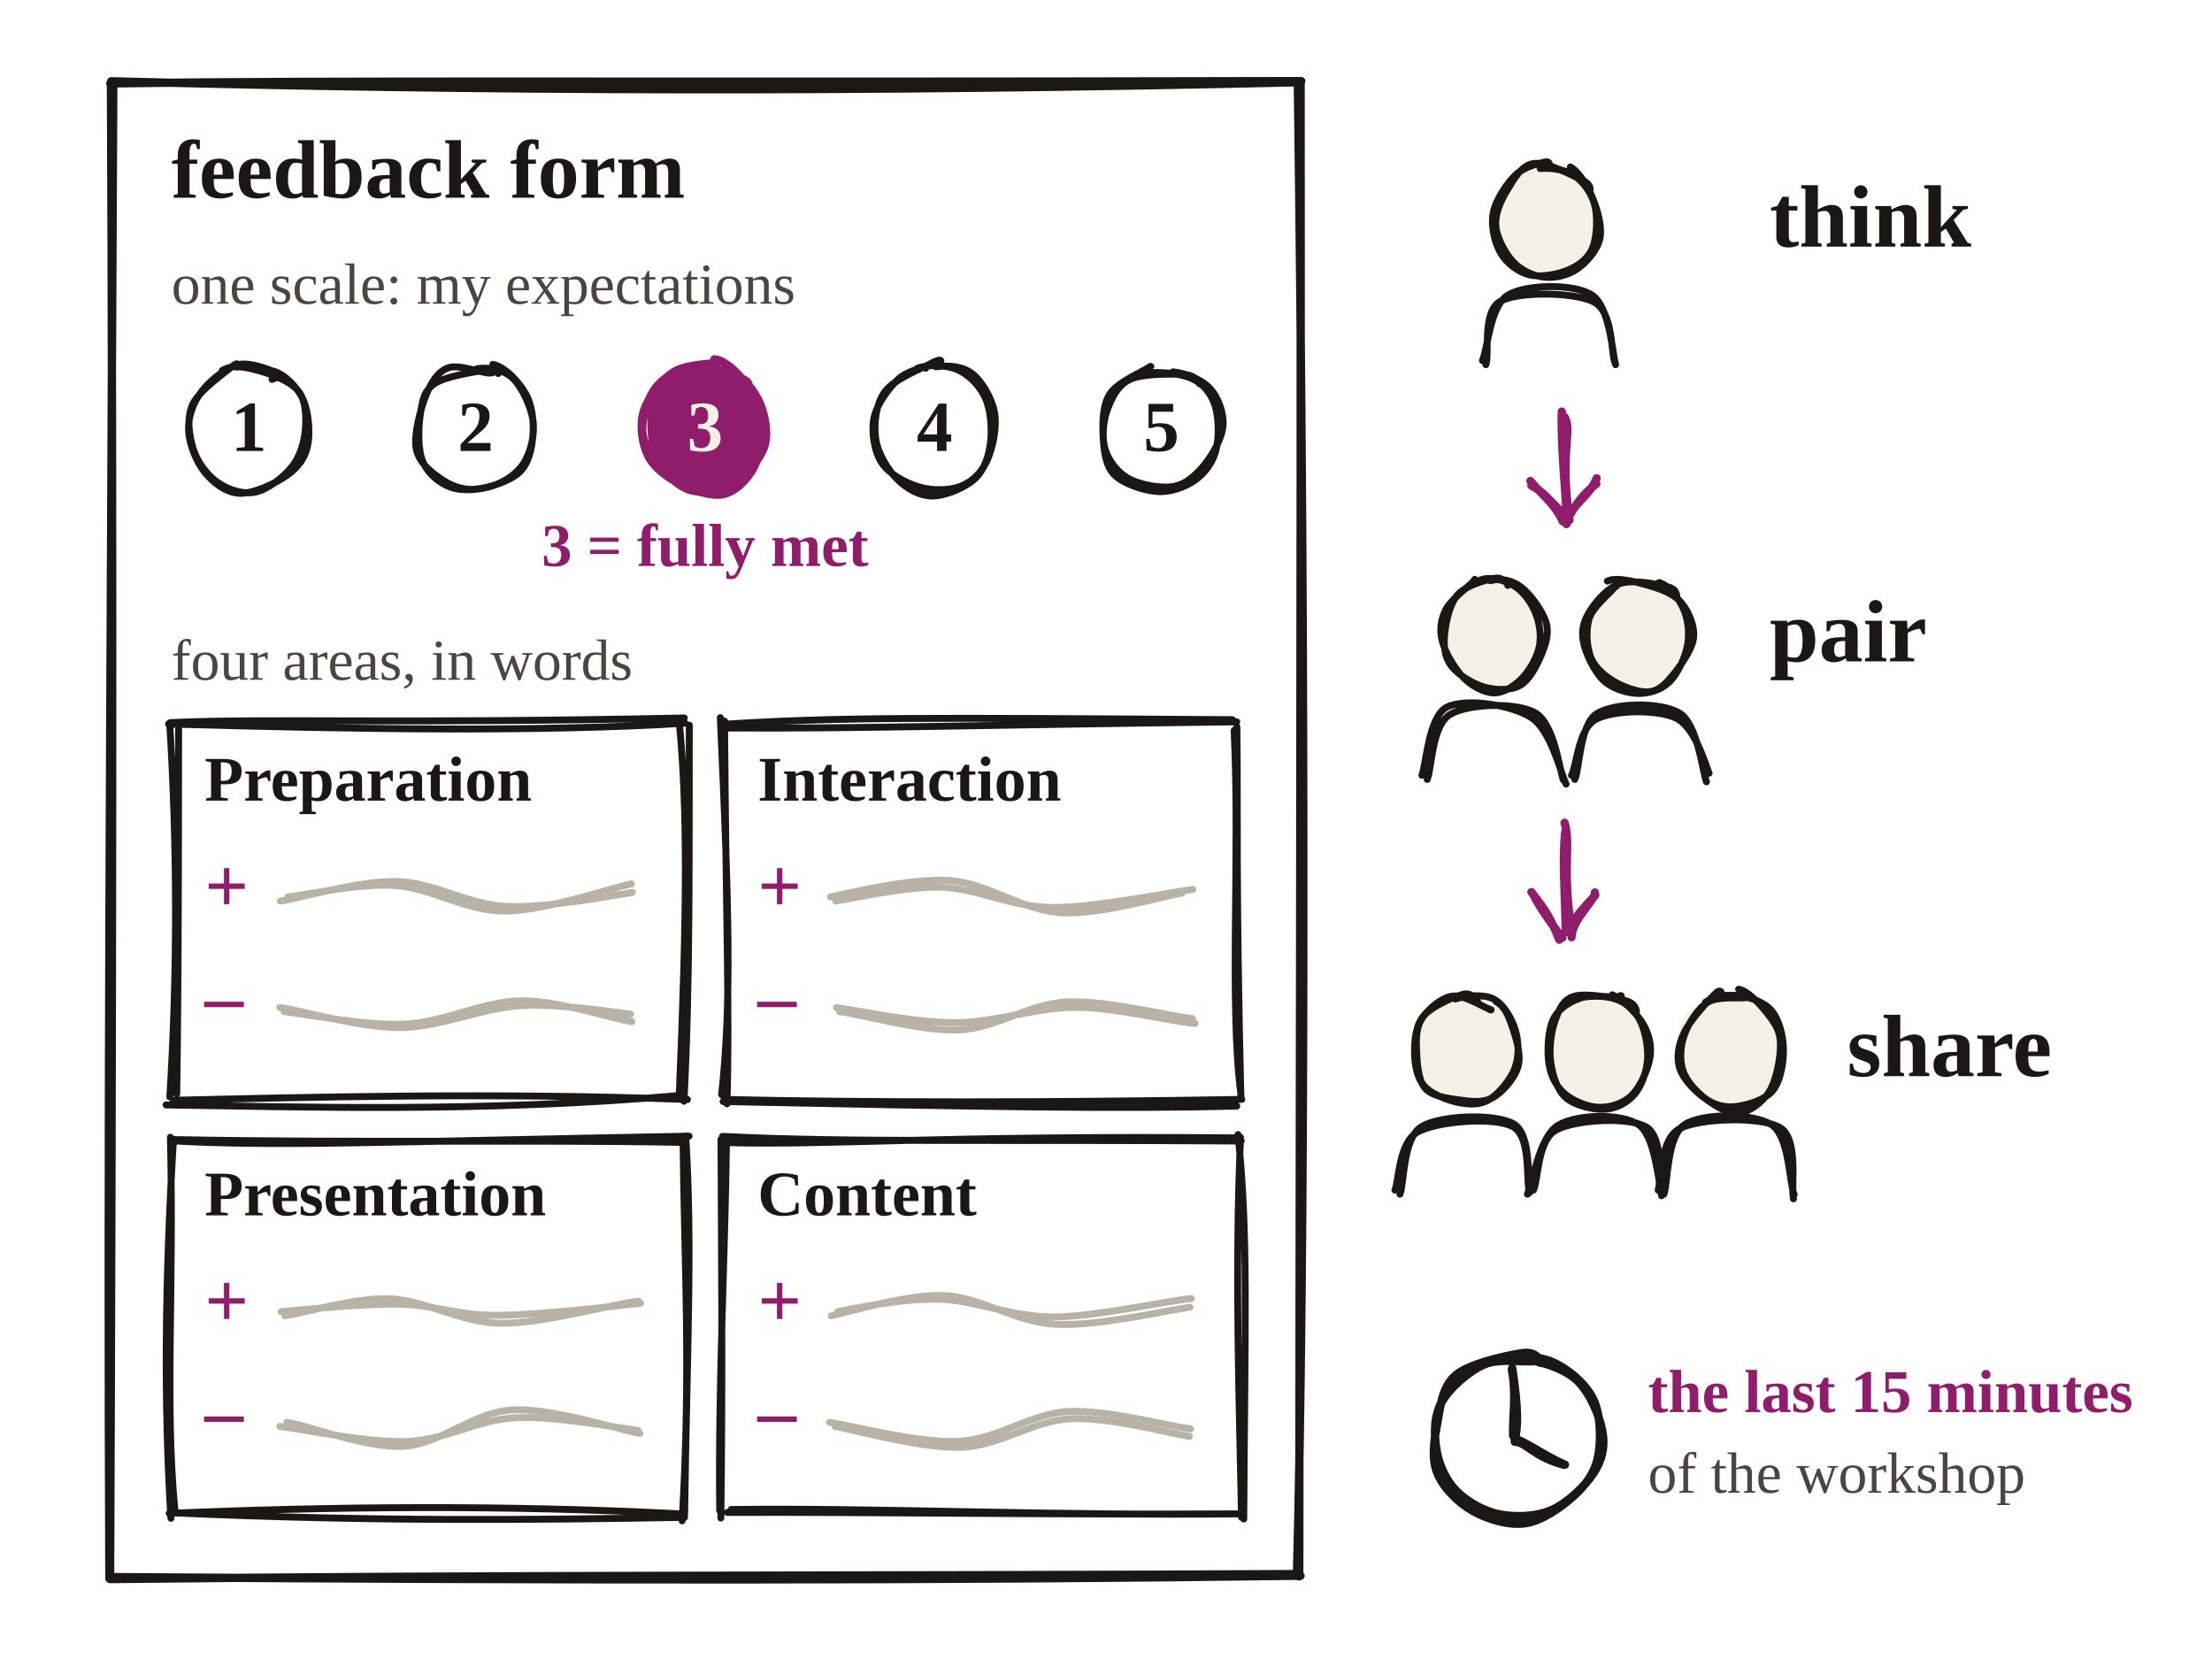
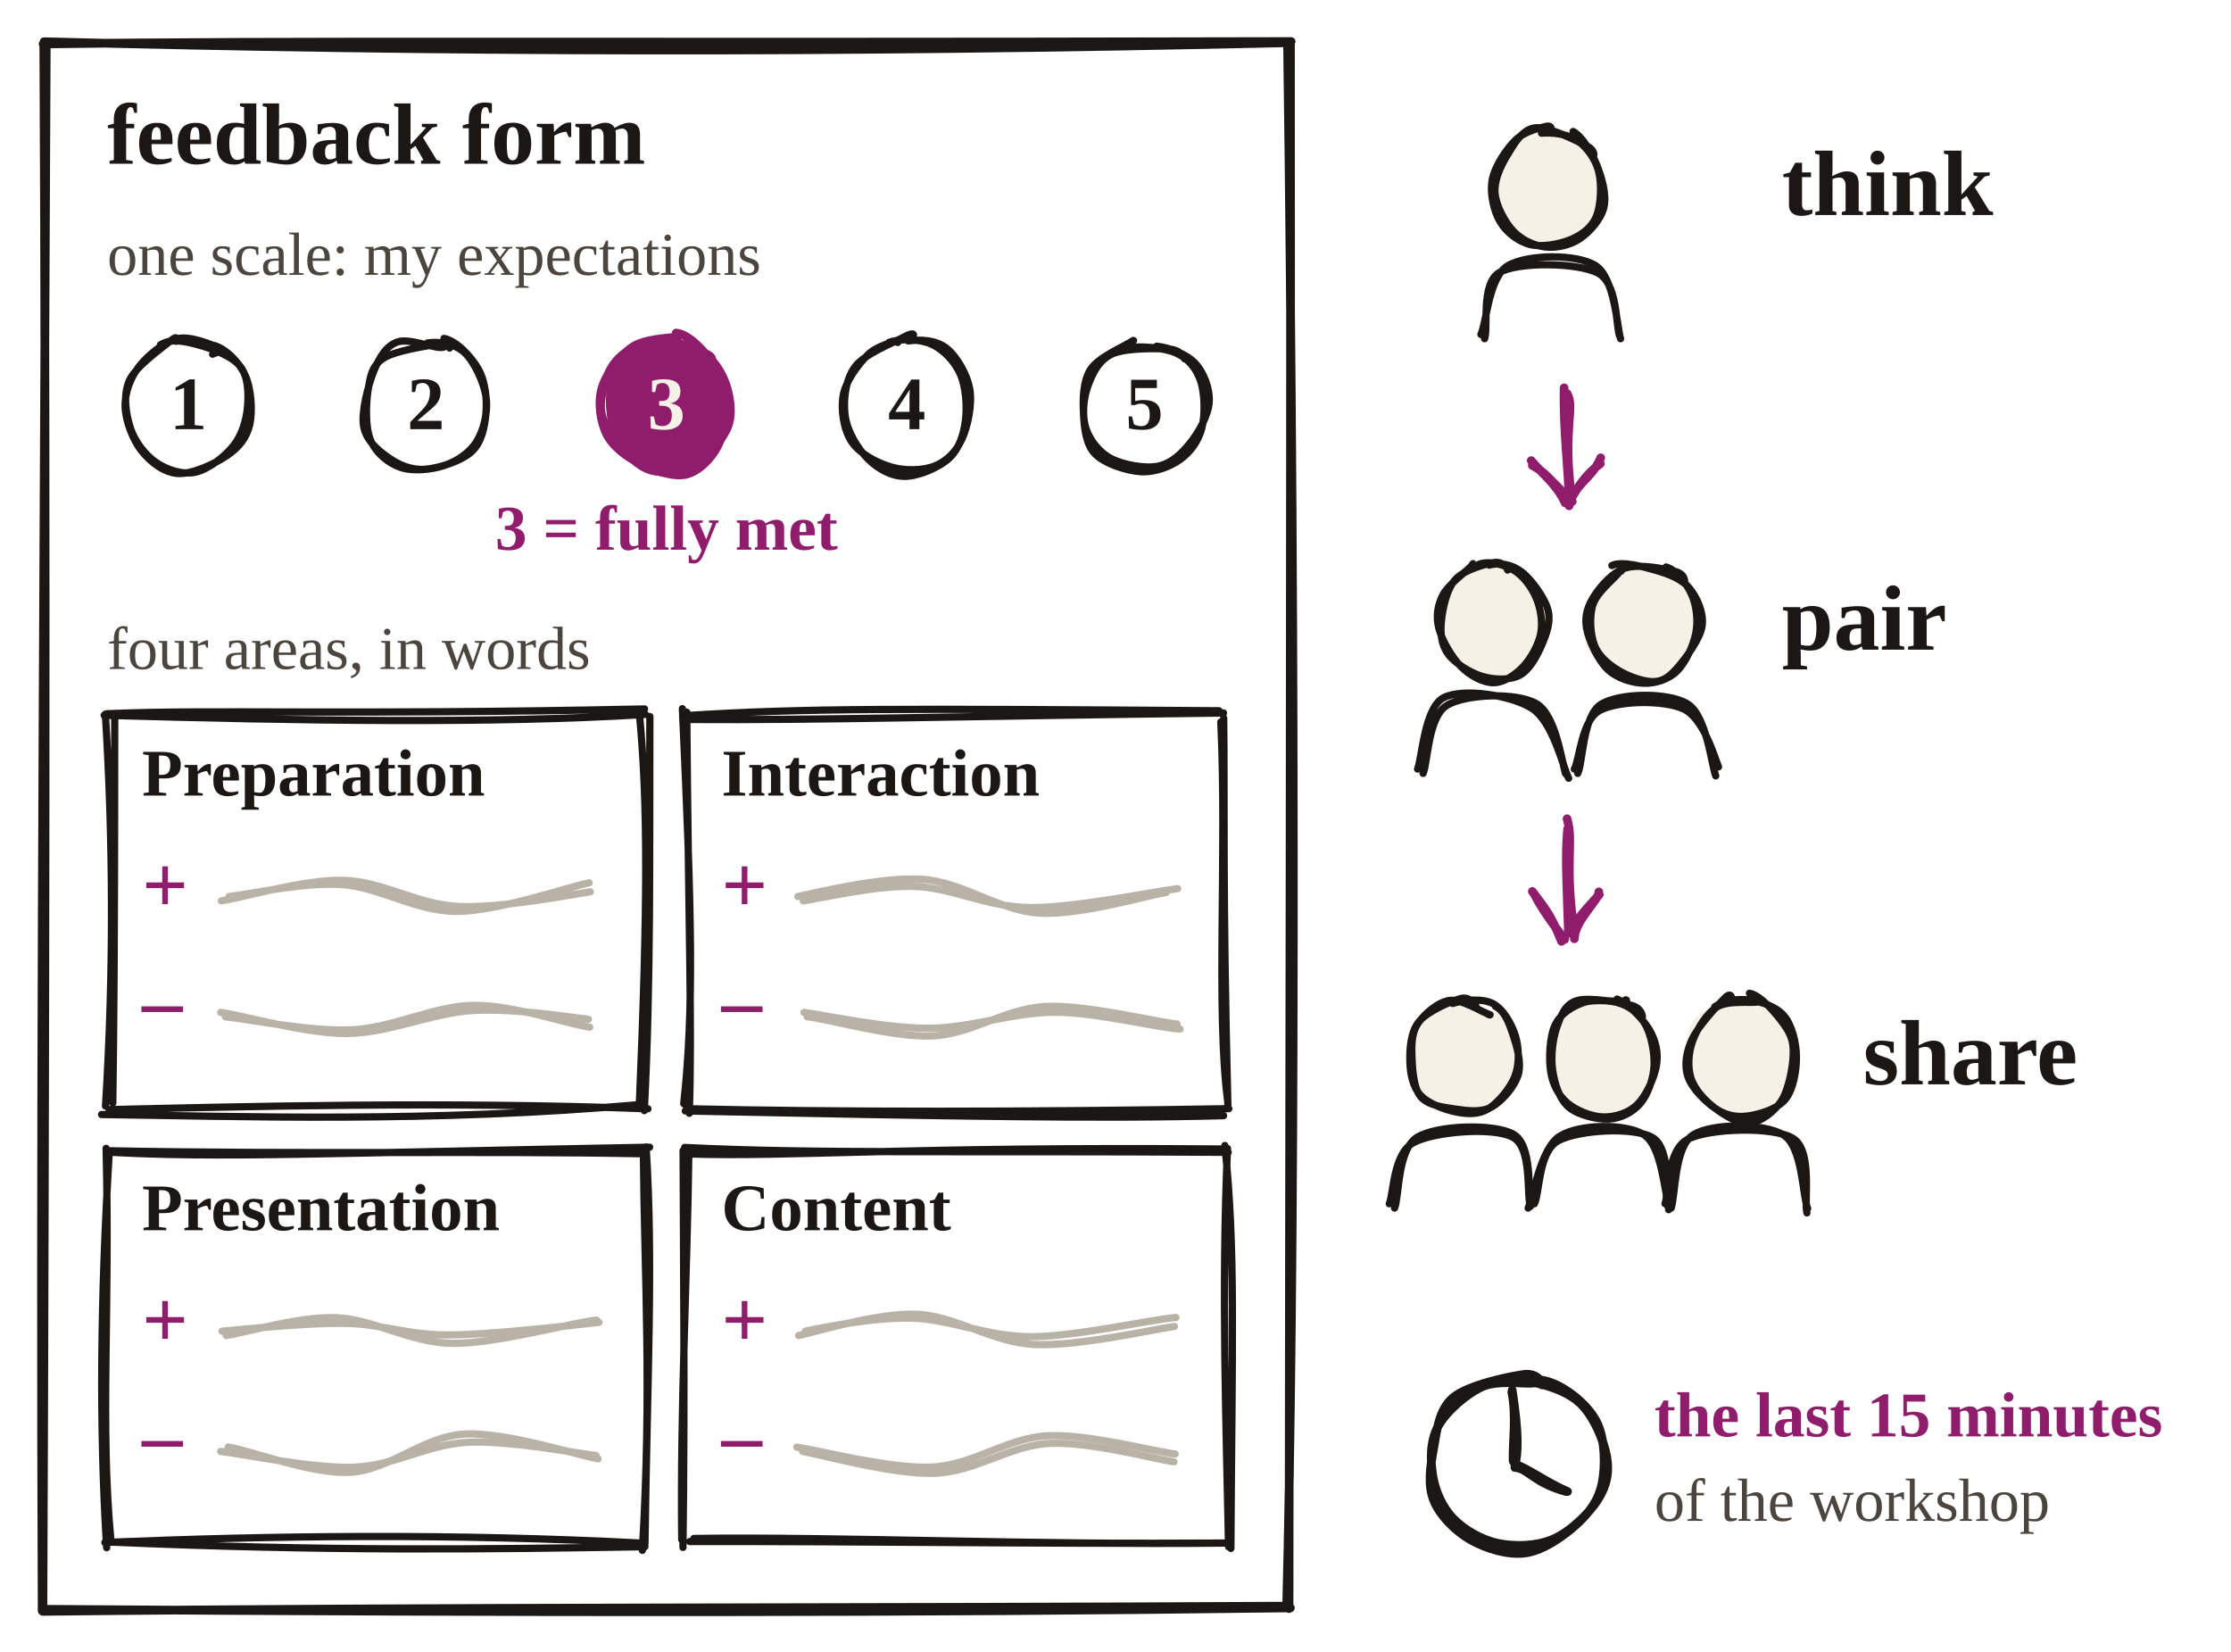
- <svg xmlns="http://www.w3.org/2000/svg" viewBox="0 0 800 600" role="img">
+ <svg xmlns="http://www.w3.org/2000/svg" viewBox="25 15 770 570" role="img">
  <path d="M39.89 30.182 C127.167 28.94, 214.827 29.932, 470.614 29.332 M40.206 29.393 C176.016 32.961, 310.698 33.393, 469.838 29.741 M469.391 30.43 C472.27 245.486, 471.902 461.477, 469.057 569.93 M470.384 29.552 C470.566 223.196, 470.01 417.045, 469.893 570.121 M469.126 569.282 C324.233 570.057, 178.395 569.543, 39.783 571.086 M470.359 569.882 C340.093 571.607, 208.97 571.554, 40.612 570.373 M39.556 570.908 C38.821 416.91, 39.921 261.627, 40.968 30.736 M39.824 569.58 C40.587 381.332, 40.929 191.787, 40.121 30.43" stroke="#1A1714" stroke-width="3" fill="none" stroke-linecap="round" stroke-linejoin="round" />
  <text x="62" y="71.5" font-size="30" font-weight="800" fill="#1A1714" text-anchor="start">feedback form</text>
  <text x="62" y="109.85" font-size="21" font-weight="400" fill="#4A453E" text-anchor="start">one scale: my expectations</text>
  <path d="M80.355 134.02 C84.132 131.644, 88.868 132.794, 93.457 134.027 C98.047 135.26, 105.066 137.842, 107.893 141.418 C110.719 144.994, 110.812 150.904, 110.415 155.485 C110.017 160.065, 108.51 165.153, 105.507 168.901 C102.504 172.648, 96.838 177.022, 92.397 177.97 C87.956 178.918, 82.595 177.14, 78.862 174.587 C75.128 172.034, 71.525 167.379, 69.996 162.655 C68.468 157.931, 67.374 151.252, 69.691 146.244 C72.008 141.235, 81.218 134.848, 83.9 132.605 C86.581 130.362, 85.732 132.348, 85.778 132.784 M98.933 134.232 C103.065 135.437, 107.622 140.08, 109.667 144.621 C111.712 149.162, 112.248 156.883, 111.201 161.477 C110.155 166.071, 107.502 169.363, 103.387 172.184 C99.271 175.005, 91.423 178.663, 86.508 178.404 C81.593 178.144, 76.947 174.455, 73.895 170.629 C70.842 166.803, 68.348 160.297, 68.191 155.449 C68.034 150.6, 69.93 145.469, 72.952 141.536 C75.974 137.604, 81.677 132.912, 86.324 131.852 C90.97 130.791, 98.82 134.277, 100.83 135.174 C102.841 136.072, 98.481 137.003, 98.385 137.236" stroke="#1A1714" stroke-width="2.5" fill="none" stroke-linecap="round" stroke-linejoin="round" />
  <text x="90" y="163.1" font-size="26" font-weight="800" fill="#1A1714" text-anchor="middle">1</text>
  <path d="M172.535 133.35 C176.658 132.752, 181.973 133.56, 185.345 136.697 C188.716 139.835, 192.059 147.082, 192.765 152.176 C193.47 157.27, 191.953 163.356, 189.576 167.26 C187.198 171.163, 182.881 174.087, 178.5 175.596 C174.119 177.106, 167.555 177.755, 163.292 176.317 C159.029 174.879, 154.802 171.381, 152.922 166.968 C151.042 162.556, 151.296 154.552, 152.011 149.842 C152.727 145.132, 153.207 141.383, 157.217 138.708 C161.227 136.032, 172.246 134.391, 176.072 133.79 C179.898 133.19, 179.941 134.918, 180.175 135.104 M178.245 131.779 C182.685 132.66, 187.77 138.2, 190.181 142.516 C192.593 146.832, 193.123 152.94, 192.715 157.672 C192.306 162.405, 191.242 167.697, 187.73 170.91 C184.218 174.122, 176.417 176.61, 171.643 176.948 C166.87 177.287, 162.616 175.422, 159.09 172.941 C155.564 170.46, 151.331 167.042, 150.486 162.061 C149.642 157.081, 152.077 147.9, 154.023 143.058 C155.97 138.216, 158.321 134.367, 162.166 133.011 C166.011 131.655, 174.244 134.976, 177.094 134.92 C179.944 134.865, 179.355 132.819, 179.264 132.677" stroke="#1A1714" stroke-width="2.5" fill="none" stroke-linecap="round" stroke-linejoin="round" />
  <text x="172" y="163.1" font-size="26" font-weight="800" fill="#1A1714" text-anchor="middle">2</text>
  <path d="M246.964 133.671 C250.69 131.582, 255.629 131.496, 260.049 132.863 C264.469 134.229, 270.543 137.632, 273.484 141.87 C276.424 146.107, 278.011 153.259, 277.69 158.287 C277.369 163.314, 275.11 168.49, 271.56 172.035 C268.009 175.581, 261.113 179.163, 256.387 179.56 C251.661 179.957, 246.744 177.316, 243.203 174.417 C239.661 171.517, 236.405 167.189, 235.138 162.164 C233.87 157.138, 233.531 149.186, 235.597 144.266 C237.664 139.346, 244.869 134.744, 247.537 132.643 C250.204 130.541, 251.504 131.112, 251.603 131.656 M258.897 132.397 C263.339 132.53, 268.649 135.508, 271.7 139.142 C274.75 142.776, 277.46 149.248, 277.2 154.203 C276.94 159.158, 273.237 165.136, 270.14 168.872 C267.043 172.608, 262.95 175.789, 258.619 176.619 C254.288 177.45, 248.071 176.112, 244.155 173.856 C240.24 171.599, 236.421 167.744, 235.125 163.081 C233.83 158.418, 234.93 150.84, 236.382 145.88 C237.835 140.919, 240.45 135.619, 243.842 133.317 C247.233 131.016, 254.13 132.316, 256.732 132.07 C259.334 131.824, 259.556 131.554, 259.453 131.844" stroke="none" stroke-width="0" fill="#901C6C" stroke-linecap="round" stroke-linejoin="round" />
  <path d="M265.704 135.37 C269.592 137.156, 273.248 141.954, 275.017 146.353 C276.787 150.753, 277.92 157.117, 276.321 161.765 C274.721 166.412, 269.675 171.618, 265.421 174.241 C261.166 176.863, 255.115 178.288, 250.795 177.5 C246.476 176.713, 242.583 173.057, 239.502 169.516 C236.421 165.975, 232.67 161.168, 232.31 156.254 C231.949 151.341, 234.133 144.03, 237.339 140.036 C240.544 136.042, 246.485 132.846, 251.543 132.289 C256.6 131.733, 264.525 135.529, 267.683 136.696 C270.841 137.863, 270.864 138.995, 270.489 139.292 M258.379 129.928 C263 130.416, 268.46 136.685, 271.162 140.631 C273.863 144.577, 274.343 148.872, 274.587 153.602 C274.831 158.332, 274.785 164.826, 272.626 169.008 C270.467 173.191, 266.127 177.731, 261.633 178.698 C257.14 179.666, 250.202 177.132, 245.665 174.815 C241.127 172.499, 236.555 169.109, 234.407 164.798 C232.258 160.488, 231.313 153.942, 232.773 148.955 C234.234 143.967, 238.952 137.805, 243.17 134.874 C247.388 131.943, 255.764 131.746, 258.081 131.369 C260.397 130.991, 257.153 132.486, 257.07 132.608" stroke="#901C6C" stroke-width="3" fill="none" stroke-linecap="round" stroke-linejoin="round" />
  <text x="255" y="163.1" font-size="26" font-weight="800" fill="#F6F1E7" text-anchor="middle">3</text>
  <path d="M331.773 133.19 C335.873 131.712, 342.328 131.945, 346.433 133.757 C350.539 135.568, 354.447 139.64, 356.406 144.059 C358.366 148.479, 358.841 155.414, 358.189 160.275 C357.536 165.135, 355.979 170.036, 352.489 173.222 C348.999 176.408, 341.915 179.38, 337.246 179.39 C332.577 179.401, 327.894 176.742, 324.474 173.287 C321.053 169.833, 317.469 163.931, 316.724 158.665 C315.98 153.398, 316.72 146.204, 320.005 141.689 C323.29 137.174, 333.058 133.407, 336.435 131.575 C339.811 129.743, 340.43 130.157, 340.261 130.698 M338.445 132.652 C343.115 132.051, 348.133 132.402, 351.678 135.19 C355.224 137.979, 358.83 144.16, 359.717 149.384 C360.605 154.609, 359.026 162.13, 357.001 166.537 C354.976 170.943, 351.648 174.22, 347.568 175.822 C343.488 177.424, 337.297 177.546, 332.522 176.147 C327.746 174.749, 321.663 171.566, 318.916 167.43 C316.17 163.295, 315.107 156.333, 316.043 151.333 C316.979 146.332, 321.358 140.583, 324.534 137.426 C327.71 134.269, 333.386 133.096, 335.099 132.392 C336.811 131.688, 334.233 132.825, 334.808 133.201" stroke="#1A1714" stroke-width="2.5" fill="none" stroke-linecap="round" stroke-linejoin="round" />
  <text x="338" y="163.1" font-size="26" font-weight="800" fill="#1A1714" text-anchor="middle">4</text>
  <path d="M424.217 134.471 C428.773 134.972, 434.47 137.161, 437.491 140.366 C440.511 143.571, 442.62 149.132, 442.343 153.702 C442.065 158.272, 438.77 164.088, 435.827 167.785 C432.884 171.482, 429.248 174.977, 424.684 175.883 C420.12 176.789, 412.59 175.404, 408.442 173.22 C404.293 171.037, 401.139 166.895, 399.793 162.783 C398.447 158.671, 398.872 152.814, 400.367 148.548 C401.862 144.282, 404.079 139.364, 408.765 137.186 C413.451 135.008, 424.306 135.206, 428.484 135.479 C432.661 135.752, 433.808 138.621, 433.829 138.824 M413.655 135.108 C418.243 134.23, 426.537 134.921, 430.815 136.796 C435.093 138.67, 437.825 142.03, 439.322 146.354 C440.819 150.678, 440.978 158.194, 439.798 162.739 C438.618 167.285, 435.782 171.121, 432.242 173.627 C428.702 176.132, 423.438 178.101, 418.558 177.773 C413.678 177.444, 406.228 175.004, 402.96 171.656 C399.693 168.308, 399.205 162.561, 398.953 157.684 C398.7 152.808, 398.76 146.487, 401.444 142.397 C404.129 138.308, 412.72 134.638, 415.061 133.148 C417.401 131.657, 415.555 132.884, 415.49 133.453" stroke="#1A1714" stroke-width="2.5" fill="none" stroke-linecap="round" stroke-linejoin="round" />
  <text x="420" y="163.1" font-size="26" font-weight="800" fill="#1A1714" text-anchor="middle">5</text>
  <text x="255" y="204.7" font-size="22" font-weight="800" fill="#901C6C" text-anchor="middle">3 = fully met</text>
  <text x="62" y="245.85" font-size="21" font-weight="400" fill="#4A453E" text-anchor="start">four areas, in words</text>
  <path d="M61.804 261.322 C99.145 259.697, 140.28 261.877, 247.463 259.661 M60.956 261.844 C128.454 263.746, 194.65 264.822, 247.766 261.557 M245.637 260.876 C248.674 292.166, 248.548 327.966, 245.653 396.159 M249.293 262.279 C249.15 308.178, 249.673 354.028, 247.371 398.283 M247.016 396.076 C174.062 402.601, 106.27 400.216, 60.056 399.621 M248.618 397.652 C178.979 395.032, 108.936 396.874, 62.652 397.934 M63.927 395.651 C64.294 369.696, 64.567 343.528, 64.6 263.011 M61.412 396.708 C64.31 350.043, 64.041 304.8, 61.364 261.441" stroke="#1A1714" stroke-width="2.5" fill="none" stroke-linecap="round" stroke-linejoin="round" />
  <text x="74" y="289.55" font-size="23" font-weight="800" fill="#1A1714" text-anchor="start">Preparation</text>
  <text x="74" y="329.8" font-size="28" font-weight="800" fill="#901C6C" text-anchor="start">+</text>
  <path d="M101.404 325.879 C108.565 324.845, 129.771 318.466, 143.409 318.789 C157.047 319.112, 169.016 327.158, 183.232 327.819 C197.449 328.48, 220.853 323.983, 228.707 322.755 M104.104 324.382 C111.31 323.61, 129.736 319.395, 142.858 320.253 C155.98 321.11, 168.587 329.628, 182.837 329.528 C197.088 329.428, 220.743 321.214, 228.359 319.652" stroke="#B9B2A6" stroke-width="2.5" fill="none" stroke-linecap="round" stroke-linejoin="round" />
  <text x="74" y="369.8" font-size="28" font-weight="800" fill="#901C6C" text-anchor="start">–</text>
  <path d="M102.776 365.88 C110.427 366.678, 132.075 371.054, 146.357 370.399 C160.638 369.743, 174.771 362.101, 188.465 361.948 C202.16 361.796, 221.339 368.463, 228.525 369.483 M101.188 364.384 C108.703 365.354, 130.215 371.765, 144.716 371.655 C159.217 371.546, 174.3 364.541, 188.194 363.726 C202.088 362.912, 221.045 365.949, 228.08 366.768" stroke="#B9B2A6" stroke-width="2.5" fill="none" stroke-linecap="round" stroke-linejoin="round" />
  <path d="M261.811 261.95 C302.522 259.322, 335.767 259.526, 445.733 260.282 M261.939 263.291 C309.85 263.591, 355.769 262.162, 447.278 261.061 M446.341 264.157 C448.52 310.112, 444.552 363.526, 448.777 395.492 M447.346 262.838 C447.713 290.692, 446.92 320.873, 448.786 396.715 M447.299 400.022 C404.69 401.153, 355.479 400.291, 261.526 398.388 M449.107 397.605 C381.552 398.779, 312.535 398.799, 261.919 397.619 M260.982 395.883 C264.512 363.192, 263.794 330.446, 260.512 259.559 M262.912 399.211 C263.895 367.305, 262.656 338.168, 262.029 260.787" stroke="#1A1714" stroke-width="2.5" fill="none" stroke-linecap="round" stroke-linejoin="round" />
  <text x="274" y="289.55" font-size="23" font-weight="800" fill="#1A1714" text-anchor="start">Interaction</text>
  <text x="274" y="329.8" font-size="28" font-weight="800" fill="#901C6C" text-anchor="start">+</text>
  <path d="M302.242 325.883 C308.922 324.888, 327.46 320.507, 340.529 320.894 C353.597 321.282, 365.504 328.079, 380.655 328.208 C395.807 328.336, 423.088 322.694, 431.437 321.664 M300.371 324.388 C307.678 322.84, 329.541 317.504, 343.464 318.46 C357.386 319.416, 369.897 329.367, 383.907 330.123 C397.917 330.88, 419.985 324.255, 427.523 322.999" stroke="#B9B2A6" stroke-width="2.5" fill="none" stroke-linecap="round" stroke-linejoin="round" />
  <text x="274" y="369.8" font-size="28" font-weight="800" fill="#901C6C" text-anchor="start">–</text>
  <path d="M303.614 365.884 C311.331 366.721, 333.04 373.095, 346.753 372.504 C360.465 371.913, 371.804 363.022, 385.888 362.337 C399.972 361.652, 424.12 367.72, 431.255 368.393 M302.471 364.39 C310.086 365.419, 330.856 369.874, 345.322 369.863 C359.787 369.851, 374.774 364.28, 389.264 364.322 C403.753 364.364, 425.302 369.826, 432.259 370.115" stroke="#B9B2A6" stroke-width="2.5" fill="none" stroke-linecap="round" stroke-linejoin="round" />
  <path d="M61.818 412.578 C100.698 414.75, 136.455 412.978, 249.202 410.904 M62.922 412.138 C128.445 413.436, 191.288 412.103, 246.789 413.165 M247.045 412.238 C247.41 456.057, 250 494.685, 246.701 550.025 M247.999 410.798 C250.519 450.406, 248.411 489.517, 247.602 547.748 M247.582 548.769 C192.918 549.705, 135.488 550.367, 62.997 547.156 M246.996 547.557 C181.525 544.123, 118.734 544.921, 61.185 547.304 M63.237 546.115 C59.529 506.687, 63.02 467.364, 61.625 411.307 M61.813 549.114 C59.236 507.367, 59.628 464.535, 62.693 412.734" stroke="#1A1714" stroke-width="2.5" fill="none" stroke-linecap="round" stroke-linejoin="round" />
  <text x="74" y="439.55" font-size="23" font-weight="800" fill="#1A1714" text-anchor="start">Presentation</text>
  <text x="74" y="479.8" font-size="28" font-weight="800" fill="#901C6C" text-anchor="start">+</text>
  <path d="M103.08 475.887 C109.825 474.931, 127.879 469.272, 140.924 469.723 C153.97 470.175, 166.36 478.455, 181.354 478.596 C196.348 478.738, 222.593 471.404, 230.891 470.574 M101.654 474.394 C109.061 473.742, 131.018 471.465, 144.069 471.683 C157.121 471.901, 165.356 475.762, 179.962 475.703 C194.567 475.644, 223.407 472.281, 231.702 471.33" stroke="#B9B2A6" stroke-width="2.5" fill="none" stroke-linecap="round" stroke-linejoin="round" />
  <text x="74" y="519.8" font-size="28" font-weight="800" fill="#901C6C" text-anchor="start">–</text>
  <path d="M101.175 515.889 C108.958 516.764, 132.913 521.86, 147.148 521.333 C161.383 520.806, 172.66 513.398, 186.587 512.726 C200.514 512.054, 223.625 516.43, 230.709 517.303 M103.754 514.397 C111.47 515.485, 132.334 523.835, 145.928 523.086 C159.522 522.336, 171.069 510.675, 185.318 509.902 C199.567 509.128, 223.709 517.016, 231.423 518.446" stroke="#B9B2A6" stroke-width="2.5" fill="none" stroke-linecap="round" stroke-linejoin="round" />
  <path d="M261.824 413.207 C298.875 414.375, 337.142 410.626, 447.472 411.525 M261.305 410.985 C307.24 413.281, 355.007 412.044, 448.901 412.668 M447.749 410.319 C451.499 446.802, 450.247 475.844, 449.825 549.359 M448.652 411.358 C446.482 460.12, 448.259 508.161, 449.017 548.78 M447.865 547.515 C381.146 548.256, 315.497 545.242, 264.467 545.924 M447.485 547.509 C384.098 547.87, 322.333 546.846, 263.052 546.988 M260.292 546.346 C259.747 500.183, 262.247 454.282, 262.737 413.055 M260.713 549.017 C261.421 497.429, 260.844 443.503, 260.757 412.08" stroke="#1A1714" stroke-width="2.5" fill="none" stroke-linecap="round" stroke-linejoin="round" />
  <text x="274" y="439.55" font-size="23" font-weight="800" fill="#1A1714" text-anchor="start">Content</text>
  <text x="274" y="479.8" font-size="28" font-weight="800" fill="#901C6C" text-anchor="start">+</text>
  <path d="M300.642 475.891 C307.453 474.428, 327.752 468.037, 341.32 468.552 C354.888 469.068, 367.215 478.284, 382.053 478.985 C396.89 479.687, 422.098 473.937, 430.345 472.76 M302.937 474.401 C309.608 472.972, 326.644 469.574, 339.66 469.89 C352.676 470.207, 365.83 476.337, 381.031 476.298 C396.232 476.26, 422.649 470.307, 430.866 469.661" stroke="#B9B2A6" stroke-width="2.5" fill="none" stroke-linecap="round" stroke-linejoin="round" />
  <text x="274" y="519.8" font-size="28" font-weight="800" fill="#901C6C" text-anchor="start">–</text>
  <path d="M302.013 515.893 C309.861 517.353, 333.332 523.901, 347.544 523.438 C361.756 522.975, 373.516 513.773, 387.286 513.115 C401.055 512.457, 423.13 518.417, 430.162 519.489 M300.021 514.403 C307.837 515.551, 332.139 521.944, 346.534 521.293 C360.928 520.642, 372.379 511.25, 386.388 510.497 C400.397 509.744, 422.951 515.878, 430.587 516.777" stroke="#B9B2A6" stroke-width="2.5" fill="none" stroke-linecap="round" stroke-linejoin="round" />
  <path d="M554.564 60.368 C558.587 59.393, 566.108 60.811, 569.714 62.782 C573.321 64.753, 574.78 68.463, 576.203 72.196 C577.627 75.93, 579.197 81.203, 578.255 85.185 C577.314 89.168, 573.797 93.756, 570.556 96.089 C567.316 98.422, 562.695 99.724, 558.811 99.185 C554.928 98.646, 550.273 95.72, 547.257 92.855 C544.241 89.991, 541.211 86.149, 540.716 81.999 C540.22 77.85, 541.166 71.638, 544.283 67.958 C547.401 64.278, 556.708 61.45, 559.422 59.919 C562.137 58.387, 560.836 58.584, 560.571 58.769 M553.481 58.612 C557.026 57.191, 564.862 59.3, 568.745 61.166 C572.629 63.032, 575.117 65.815, 576.781 69.806 C578.445 73.797, 579.361 80.635, 578.73 85.113 C578.098 89.59, 576.429 94.004, 572.994 96.669 C569.558 99.334, 562.702 101.176, 558.116 101.103 C553.53 101.031, 548.554 99.529, 545.48 96.235 C542.407 92.94, 539.543 86.209, 539.675 81.334 C539.808 76.46, 543.947 70.537, 546.278 66.988 C548.608 63.439, 552.256 61.285, 553.657 60.038 C555.058 58.792, 554.54 58.915, 554.685 59.51" stroke="none" stroke-width="0" fill="#F6F1E7" stroke-linecap="round" stroke-linejoin="round" />
  <path d="M567.949 60.377 C571.13 62.165, 574.286 67.488, 576.06 71.827 C577.834 76.167, 579.552 82.16, 578.594 86.412 C577.635 90.664, 573.679 95.034, 570.31 97.338 C566.941 99.642, 562.212 100.67, 558.378 100.238 C554.544 99.806, 550.201 97.83, 547.304 94.747 C544.408 91.665, 541.375 86.053, 540.997 81.742 C540.619 77.432, 542.746 72.655, 545.037 68.884 C547.327 65.113, 550.165 59.717, 554.74 59.115 C559.314 58.513, 569.131 63.588, 572.482 65.27 C575.833 66.953, 575.121 68.936, 574.844 69.211 M557.034 60.963 C560.423 60.645, 565.917 61.186, 569.2 63.376 C572.482 65.566, 575.599 69.738, 576.731 74.104 C577.863 78.469, 577.571 85.652, 575.993 89.569 C574.416 93.486, 571.083 95.967, 567.266 97.603 C563.449 99.24, 557.186 100.411, 553.09 99.387 C548.995 98.362, 544.869 95.189, 542.693 91.455 C540.518 87.722, 539.149 81.668, 540.037 76.987 C540.925 72.305, 544.915 66.431, 548.02 63.366 C551.126 60.301, 556.63 59.076, 558.671 58.595 C560.711 58.114, 560.487 59.771, 560.263 60.482" stroke="#1A1714" stroke-width="2.5" fill="none" stroke-linecap="round" stroke-linejoin="round" />
  <path d="M537.385 131.894 C538.724 128.185, 535.97 112.823, 542.492 109.048 C549.014 105.273, 569.604 105.596, 576.519 109.245 C583.433 112.894, 582.616 127.167, 583.98 130.942 M536.12 130.405 C538.082 126.295, 538.803 110.647, 545.407 106.695 C552.011 102.744, 569.261 102.496, 575.745 106.695 C582.228 110.895, 583.089 127.613, 584.308 131.892" stroke="#1A1714" stroke-width="2.5" fill="none" stroke-linecap="round" stroke-linejoin="round" />
  <text x="640" y="89.2" font-size="32" font-weight="800" fill="#1A1714" text-anchor="start">think</text>
  <path d="M549.278 213.933 C552.931 215.641, 557.45 218.098, 558.728 221.879 C560.006 225.66, 558.566 232.503, 556.945 236.618 C555.325 240.733, 552.264 244.363, 549.005 246.568 C545.746 248.772, 541.103 250.461, 537.393 249.846 C533.683 249.23, 529.456 246.295, 526.745 242.877 C524.034 239.458, 521.329 233.486, 521.126 229.336 C520.923 225.186, 522.86 221.193, 525.526 217.978 C528.192 214.762, 532.731 210.519, 537.124 210.043 C541.516 209.566, 549.198 214.121, 551.881 215.121 C554.565 216.12, 553.67 216.022, 553.224 216.038 M530.58 210.35 C533.69 208.212, 540.854 210.008, 545.191 211.516 C549.528 213.024, 554.536 216.185, 556.6 219.395 C558.664 222.606, 557.876 226.558, 557.575 230.778 C557.274 234.998, 557.186 241.861, 554.794 244.714 C552.402 247.567, 547.15 247.891, 543.222 247.896 C539.295 247.901, 534.538 246.507, 531.227 244.745 C527.915 242.982, 524.496 241.32, 523.353 237.32 C522.21 233.321, 523.14 225.284, 524.369 220.749 C525.599 216.214, 529.336 211.576, 530.731 210.112 C532.126 208.648, 532.11 211.162, 532.738 211.965" stroke="none" stroke-width="0" fill="#F6F1E7" stroke-linecap="round" stroke-linejoin="round" />
  <path d="M538.977 210.025 C542.617 209.037, 546.74 209.764, 550.112 212.307 C553.483 214.849, 558.028 221.092, 559.207 225.282 C560.386 229.471, 558.802 233.654, 557.188 237.443 C555.574 241.231, 552.955 246.18, 549.523 248.011 C546.09 249.842, 540.714 249.641, 536.593 248.426 C532.472 247.211, 527.146 243.897, 524.794 240.72 C522.442 237.542, 522.07 233.645, 522.483 229.362 C522.897 225.078, 524.261 218.39, 527.276 215.02 C530.29 211.65, 537.563 209.689, 540.572 209.14 C543.581 208.591, 545.285 211.132, 545.33 211.727 M535.406 209.76 C538.993 208.389, 544.098 209.831, 547.389 211.746 C550.679 213.66, 553.589 217.602, 555.149 221.246 C556.709 224.89, 557.516 229.616, 556.748 233.609 C555.98 237.603, 553.265 242.375, 550.541 245.206 C547.818 248.038, 543.941 250.609, 540.408 250.599 C536.875 250.589, 532.476 248.27, 529.342 245.146 C526.208 242.022, 522.667 235.987, 521.604 231.857 C520.54 227.726, 521.15 223.888, 522.961 220.361 C524.773 216.833, 530.768 212.429, 532.471 210.69 C534.173 208.952, 533.076 209.532, 533.177 209.931" stroke="#1A1714" stroke-width="2.5" fill="none" stroke-linecap="round" stroke-linejoin="round" />
  <path d="M516.166 281.896 C517.81 278.206, 517.817 262.478, 524.328 258.462 C530.838 254.446, 548.394 253.872, 555.23 257.801 C562.066 261.73, 564.007 277.887, 565.345 282.035 M514.254 280.408 C515.848 276.327, 516.616 259.284, 523.203 255.799 C529.789 252.315, 546.573 254.873, 553.772 259.501 C560.971 264.128, 564.382 279.552, 566.398 283.566" stroke="#1A1714" stroke-width="2.5" fill="none" stroke-linecap="round" stroke-linejoin="round" />
  <path d="M586.624 210.505 C590.205 208.804, 595.266 208.764, 598.885 210.306 C602.505 211.849, 606.321 215.762, 608.341 219.76 C610.361 223.758, 612.048 229.957, 611.007 234.296 C609.967 238.635, 605.583 243.276, 602.098 245.795 C598.614 248.314, 593.938 249.379, 590.099 249.411 C586.261 249.443, 581.667 249.042, 579.067 245.988 C576.468 242.934, 574.739 235.482, 574.503 231.089 C574.267 226.696, 575.017 223.162, 577.65 219.632 C580.284 216.101, 587.982 211.377, 590.302 209.906 C592.622 208.435, 591.486 210.5, 591.573 210.807 M583.362 212.3 C586.566 209.628, 591.25 209.471, 594.748 209.903 C598.246 210.335, 601.403 211.888, 604.35 214.893 C607.297 217.897, 611.854 223.329, 612.428 227.931 C613.003 232.533, 610.536 239.007, 607.798 242.505 C605.061 246.003, 599.867 247.983, 596.004 248.919 C592.141 249.854, 588.473 249.793, 584.618 248.117 C580.763 246.441, 574.636 242.829, 572.874 238.863 C571.112 234.898, 572.495 228.976, 574.049 224.324 C575.602 219.672, 581.046 213.04, 582.197 210.954 C583.348 208.867, 580.655 211.07, 580.955 211.804" stroke="none" stroke-width="0" fill="#F6F1E7" stroke-linecap="round" stroke-linejoin="round" />
  <path d="M600.034 210.663 C603.698 211.788, 607.087 216.314, 608.797 220.105 C610.507 223.895, 611.136 228.983, 610.296 233.405 C609.455 237.827, 606.75 243.74, 603.755 246.637 C600.759 249.534, 596.319 250.903, 592.324 250.788 C588.33 250.673, 583.081 249.118, 579.789 245.949 C576.496 242.78, 573.321 236.009, 572.572 231.774 C571.822 227.539, 573.006 224.012, 575.292 220.541 C577.577 217.069, 581.632 212.328, 586.284 210.943 C590.936 209.557, 599.854 211.35, 603.203 212.23 C606.552 213.109, 606.544 215.517, 606.38 216.22 M581.322 210.162 C584.691 208.514, 592.148 210.554, 596.606 211.858 C601.064 213.161, 605.426 214.8, 608.07 217.982 C610.714 221.163, 613.098 226.446, 612.47 230.946 C611.843 235.446, 607.047 241.772, 604.306 244.983 C601.565 248.194, 599.467 249.977, 596.025 250.212 C592.583 250.447, 587.101 248.472, 583.654 246.391 C580.207 244.311, 576.823 241.515, 575.343 237.73 C573.863 233.944, 573.475 227.752, 574.774 223.679 C576.074 219.606, 581.51 215.227, 583.139 213.292 C584.769 211.358, 584.453 212.094, 584.551 212.071" stroke="#1A1714" stroke-width="2.5" fill="none" stroke-linecap="round" stroke-linejoin="round" />
  <path d="M569.537 281.898 C571.386 278.039, 571.231 262.066, 577.552 258.072 C583.873 254.078, 600.861 253.815, 607.463 257.931 C614.065 262.046, 615.66 278.914, 617.163 282.763 M568.354 280.41 C570.259 276.907, 570.78 263.669, 577.076 260.217 C583.372 256.765, 599.288 256.458, 606.128 259.699 C612.969 262.941, 616.686 276.107, 618.119 279.666" stroke="#1A1714" stroke-width="2.5" fill="none" stroke-linecap="round" stroke-linejoin="round" />
  <text x="640" y="239.2" font-size="32" font-weight="800" fill="#1A1714" text-anchor="start">pair</text>
  <path d="M539.419 363.346 C542.768 364.765, 545.003 367.596, 546.393 371.491 C547.783 375.387, 548.774 382.62, 547.758 386.722 C546.742 390.823, 543.742 393.842, 540.297 396.098 C536.852 398.354, 531.182 400.645, 527.087 400.255 C522.992 399.865, 518.522 397.108, 515.726 393.761 C512.931 390.414, 510.592 384.654, 510.315 380.173 C510.038 375.693, 511.532 370.052, 514.066 366.876 C516.601 363.7, 521.037 361.535, 525.522 361.118 C530.006 360.701, 538.133 363.764, 540.974 364.374 C543.814 364.985, 542.66 364.632, 542.562 364.782 M541.531 363 C544.783 365.25, 546.532 371.003, 547.457 375.253 C548.381 379.503, 548.566 384.493, 547.078 388.5 C545.591 392.507, 542.007 397.39, 538.533 399.295 C535.058 401.2, 530.451 401.114, 526.232 399.928 C522.013 398.743, 515.567 395.542, 513.217 392.182 C510.867 388.822, 511.395 384.035, 512.134 379.766 C512.874 375.498, 515.139 369.616, 517.654 366.571 C520.169 363.526, 523.443 361.942, 527.224 361.496 C531.005 361.049, 538.276 363.599, 540.342 363.89 C542.408 364.181, 539.869 362.933, 539.618 363.243" stroke="none" stroke-width="0" fill="#F6F1E7" stroke-linecap="round" stroke-linejoin="round" />
  <path d="M526.342 361.29 C530.282 360.075, 536.569 359.452, 540.179 361.304 C543.789 363.155, 546.713 368.247, 548.002 372.399 C549.291 376.55, 549.467 382.008, 547.912 386.212 C546.357 390.417, 542.075 395.541, 538.673 397.626 C535.27 399.711, 531.408 399.512, 527.497 398.724 C523.586 397.937, 517.857 395.818, 515.208 392.902 C512.559 389.987, 511.687 385.447, 511.604 381.234 C511.521 377.022, 511.813 371.226, 514.707 367.627 C517.602 364.028, 525.694 360.553, 528.973 359.641 C532.253 358.73, 534.218 361.585, 534.383 362.158 M541.126 362.296 C544.438 364.038, 545.83 368.083, 547.145 372 C548.46 375.917, 550.221 381.638, 549.016 385.799 C547.811 389.96, 543.478 394.966, 539.912 396.963 C536.347 398.961, 531.73 398.379, 527.622 397.783 C523.514 397.186, 517.82 396.571, 515.264 393.385 C512.708 390.199, 512.391 382.926, 512.284 378.666 C512.177 374.407, 512.439 370.901, 514.62 367.83 C516.8 364.758, 521.408 360.74, 525.367 360.239 C529.325 359.738, 536.194 364.054, 538.371 364.825 C540.548 365.597, 538.397 365.195, 538.428 364.869" stroke="#1A1714" stroke-width="2.5" fill="none" stroke-linecap="round" stroke-linejoin="round" />
  <path d="M506.318 431.9 C507.926 428.06, 507.256 411.722, 514.111 407.487 C520.967 403.251, 540.927 402.638, 547.45 406.487 C553.974 410.336, 552.32 426.358, 553.252 430.58 M504.487 430.414 C506.025 426.94, 505.758 413.141, 512.871 409.321 C519.985 405.5, 540.451 403.819, 547.171 407.489 C553.891 411.159, 551.8 427.21, 553.193 431.339" stroke="#1A1714" stroke-width="2.5" fill="none" stroke-linecap="round" stroke-linejoin="round" />
  <path d="M572.696 360.688 C576.259 359.131, 581.014 358.935, 584.638 360.479 C588.261 362.022, 592.258 366.131, 594.438 369.951 C596.617 373.771, 598.419 379.148, 597.715 383.401 C597.011 387.653, 593.501 392.767, 590.214 395.465 C586.926 398.163, 582.207 399.418, 577.99 399.588 C573.773 399.757, 567.952 399.284, 564.909 396.481 C561.867 393.678, 560.144 387.392, 559.735 382.767 C559.326 378.141, 559.879 372.529, 562.455 368.727 C565.031 364.925, 572.838 361.355, 575.191 359.955 C577.545 358.554, 576.572 359.894, 576.578 360.323 M586.432 362.798 C589.537 364.591, 592.607 368.765, 594.32 372.32 C596.033 375.875, 597.895 379.853, 596.711 384.128 C595.527 388.403, 590.684 395.336, 587.217 397.968 C583.749 400.599, 579.577 400.403, 575.906 399.917 C572.235 399.431, 567.881 398.393, 565.193 395.053 C562.505 391.712, 560.441 384.508, 559.776 379.872 C559.11 375.236, 558.574 370.682, 561.199 367.236 C563.824 363.789, 571.088 359.969, 575.526 359.193 C579.964 358.416, 585.789 362.282, 587.827 362.579 C589.864 362.875, 588.333 360.696, 587.753 360.973" stroke="none" stroke-width="0" fill="#F6F1E7" stroke-linecap="round" stroke-linejoin="round" />
  <path d="M583.468 361.093 C587.156 361.981, 590.747 364.816, 592.813 368.463 C594.878 372.111, 596.145 378.419, 595.862 382.979 C595.579 387.539, 593.711 392.791, 591.113 395.826 C588.515 398.86, 584.399 400.987, 580.274 401.188 C576.149 401.389, 569.596 399.834, 566.364 397.031 C563.132 394.229, 561.566 388.934, 560.883 384.373 C560.2 379.812, 560.866 373.677, 562.264 369.666 C563.662 365.656, 565.006 361.604, 569.272 360.309 C573.537 359.014, 584.095 360.963, 587.857 361.895 C591.62 362.826, 591.896 365.635, 591.848 365.897 M583.111 359.783 C586.76 361.31, 591.896 366.408, 594.167 370.197 C596.437 373.986, 597.418 378.186, 596.734 382.518 C596.05 386.85, 593.141 393.197, 590.062 396.189 C586.982 399.181, 582.284 400.573, 578.255 400.47 C574.225 400.366, 568.894 398.173, 565.885 395.568 C562.876 392.963, 560.901 389.3, 560.201 384.84 C559.501 380.38, 559.806 372.779, 561.686 368.807 C563.565 364.834, 567.576 362.37, 571.479 361.004 C575.383 359.638, 582.71 360.737, 585.108 360.611 C587.506 360.486, 585.842 359.651, 585.869 360.251" stroke="#1A1714" stroke-width="2.5" fill="none" stroke-linecap="round" stroke-linejoin="round" />
  <path d="M552.413 431.901 C554.225 427.893, 556.67 411.31, 563.335 407.096 C570.001 402.882, 586.118 402.581, 592.407 406.617 C598.696 410.652, 599.427 426.838, 601.07 431.309 M554.587 430.416 C556.437 426.683, 555.922 412.511, 562.745 408.723 C569.569 404.935, 589.166 403.732, 595.528 407.688 C601.889 411.643, 600.104 428.781, 600.915 432.455" stroke="#1A1714" stroke-width="2.5" fill="none" stroke-linecap="round" stroke-linejoin="round" />
  <path d="M629.826 358.284 C633.852 358.56, 638.451 362.39, 640.977 366.205 C643.504 370.02, 645.089 376.729, 644.987 381.173 C644.885 385.617, 643.159 389.857, 640.366 392.868 C637.573 395.879, 631.969 398.223, 628.231 399.24 C624.492 400.258, 621.336 400.884, 617.934 398.973 C614.531 397.061, 609.603 392.04, 607.817 387.771 C606.031 383.501, 605.548 377.551, 607.218 373.353 C608.889 369.156, 613.535 364.947, 617.838 362.585 C622.142 360.224, 630.063 359.156, 633.042 359.185 C636.02 359.214, 635.996 362.115, 635.71 362.761 M631.233 358.862 C634.799 360.158, 638.496 365.279, 640.979 369.383 C643.462 373.486, 646.348 378.983, 646.131 383.483 C645.914 387.982, 643.1 393.68, 639.68 396.379 C636.259 399.078, 629.981 400.085, 625.606 399.678 C621.232 399.271, 616.426 396.554, 613.432 393.937 C610.437 391.319, 608.408 388.272, 607.64 383.971 C606.871 379.67, 606.766 371.952, 608.822 368.132 C610.879 364.312, 616.231 362.165, 619.979 361.049 C623.727 359.933, 629.326 361.148, 631.311 361.434 C633.296 361.72, 631.498 362.525, 631.889 362.765" stroke="none" stroke-width="0" fill="#F6F1E7" stroke-linecap="round" stroke-linejoin="round" />
  <path d="M616.804 362.454 C620.089 360.181, 624.93 359.594, 628.934 360.129 C632.938 360.664, 638.15 362.422, 640.83 365.663 C643.509 368.904, 644.956 374.786, 645.011 379.577 C645.065 384.368, 643.982 390.977, 641.157 394.406 C638.331 397.836, 632.077 399.63, 628.059 400.153 C624.041 400.677, 620.468 399.817, 617.05 397.548 C613.633 395.278, 608.881 390.549, 607.556 386.536 C606.231 382.523, 606.96 378.009, 609.101 373.472 C611.243 368.935, 618.156 361.535, 620.405 359.312 C622.653 357.088, 622.847 359.666, 622.591 360.131 M628.791 357.774 C632.669 358.365, 638.178 365.008, 640.697 368.537 C643.215 372.066, 644.041 374.567, 643.902 378.95 C643.762 383.332, 642.361 390.898, 639.861 394.832 C637.36 398.766, 632.732 402.123, 628.901 402.552 C625.07 402.981, 620.247 399.967, 616.876 397.407 C613.504 394.846, 609.946 391.067, 608.672 387.19 C607.398 383.313, 607.714 378.278, 609.23 374.146 C610.747 370.014, 614.036 364.623, 617.771 362.399 C621.507 360.175, 629.734 361.197, 631.641 360.801 C633.547 360.406, 629.834 359.81, 629.21 360.027" stroke="#1A1714" stroke-width="2.5" fill="none" stroke-linecap="round" stroke-linejoin="round" />
  <path d="M601.785 431.902 C603.255 427.725, 602.807 410.899, 609.283 406.706 C615.759 402.513, 634.039 402.524, 640.64 406.746 C647.241 410.968, 647.08 427.864, 648.888 432.037 M599.671 430.418 C600.997 426.426, 600.235 411.881, 607.604 408.126 C614.972 404.37, 637.045 403.645, 643.884 407.886 C650.723 412.127, 647.573 429.516, 648.636 433.57" stroke="#1A1714" stroke-width="2.5" fill="none" stroke-linecap="round" stroke-linejoin="round" />
  <text x="668" y="389.2" font-size="32" font-weight="800" fill="#1A1714" text-anchor="start">share</text>
  <path d="M565.847 150.805 C568.662 155.637, 564.351 162.797, 567.216 185.1 M564.845 148.85 C564.49 162.736, 566.415 178.327, 566.491 186.232" stroke="#901C6C" stroke-width="3" fill="none" stroke-linecap="round" stroke-linejoin="round" />
  <path d="M553.86 175.638 C558.395 177.97, 559.674 180.31, 567.654 188.065 M553.486 173.961 C557.167 178.413, 562.401 182.292, 565.179 188.537 M566.551 189.551 C568.531 181.703, 574.428 180.311, 577.458 172.998 M566.412 188.501 C569.81 182.765, 572.091 178.906, 577.33 175.014" stroke="#901C6C" stroke-width="3" fill="none" stroke-linecap="round" stroke-linejoin="round" />
  <path d="M565.849 297.548 C568.256 306.009, 564.77 312.513, 568.373 337.041 M566.039 301.065 C565.139 310.907, 565.839 320.291, 566.328 336.933" stroke="#901C6C" stroke-width="3" fill="none" stroke-linecap="round" stroke-linejoin="round" />
  <path d="M553.862 322.635 C557.908 328.155, 559.948 329.889, 563.926 339.854 M554.587 323.606 C555.875 326.261, 558.766 331.151, 565.029 339.183 M568.365 338.962 C568.435 332.69, 576.888 325.64, 576.82 322.794 M566.613 337.075 C568.479 333.361, 570.645 330.604, 576.966 323.733" stroke="#901C6C" stroke-width="3" fill="none" stroke-linecap="round" stroke-linejoin="round" />
  <path d="M543.495 491.602 C548.746 490.396, 556.136 490.225, 561.597 492.642 C567.058 495.06, 573.532 500.415, 576.259 506.106 C578.987 511.797, 579.123 520.987, 577.961 526.79 C576.8 532.592, 573.672 536.904, 569.292 540.922 C564.912 544.94, 557.798 549.984, 551.681 550.9 C545.565 551.815, 537.896 549.42, 532.593 546.414 C527.29 543.408, 522.007 538.064, 519.864 532.864 C517.72 527.663, 518.614 521.142, 519.73 515.212 C520.847 509.282, 521.39 501.594, 526.564 497.283 C531.737 492.972, 545.661 490.069, 550.771 489.346 C555.881 488.623, 557.381 492.42, 557.225 492.944 M552.489 491.775 C558.217 492.653, 565.958 495.057, 570.463 499.358 C574.968 503.66, 578.524 512.038, 579.518 517.583 C580.513 523.127, 579.489 527.869, 576.429 532.625 C573.369 537.381, 566.868 543.615, 561.158 546.118 C555.448 548.621, 547.926 548.815, 542.168 547.643 C536.409 546.471, 530.383 542.969, 526.608 539.087 C522.833 535.204, 520.39 529.67, 519.518 524.346 C518.647 519.022, 518.53 512.279, 521.381 507.144 C524.231 502.009, 531.097 496.021, 536.621 493.538 C542.146 491.055, 551.931 492.821, 554.528 492.247 C557.125 491.673, 552.191 490.079, 552.205 490.095" stroke="#1A1714" stroke-width="3" fill="none" stroke-linecap="round" stroke-linejoin="round" />
  <path d="M547.853 520.462 C548.905 516.781, 549.258 509.915, 546.908 494.752 M547.231 519.189 C547.036 512.77, 548.497 503.952, 546.784 495.385" stroke="#1A1714" stroke-width="3" fill="none" stroke-linecap="round" stroke-linejoin="round" />
  <path d="M547.854 521.433 C552.288 521.605, 554.169 526.628, 565.486 529.722 M547.828 520.297 C552.422 521.793, 558.358 526.414, 566.003 529.735" stroke="#1A1714" stroke-width="3" fill="none" stroke-linecap="round" stroke-linejoin="round" />
  <text x="596" y="510.7" font-size="22" font-weight="800" fill="#901C6C" text-anchor="start">the last 15 minutes</text>
  <text x="596" y="539.85" font-size="21" font-weight="400" fill="#4A453E" text-anchor="start">of the workshop</text>
</svg>
